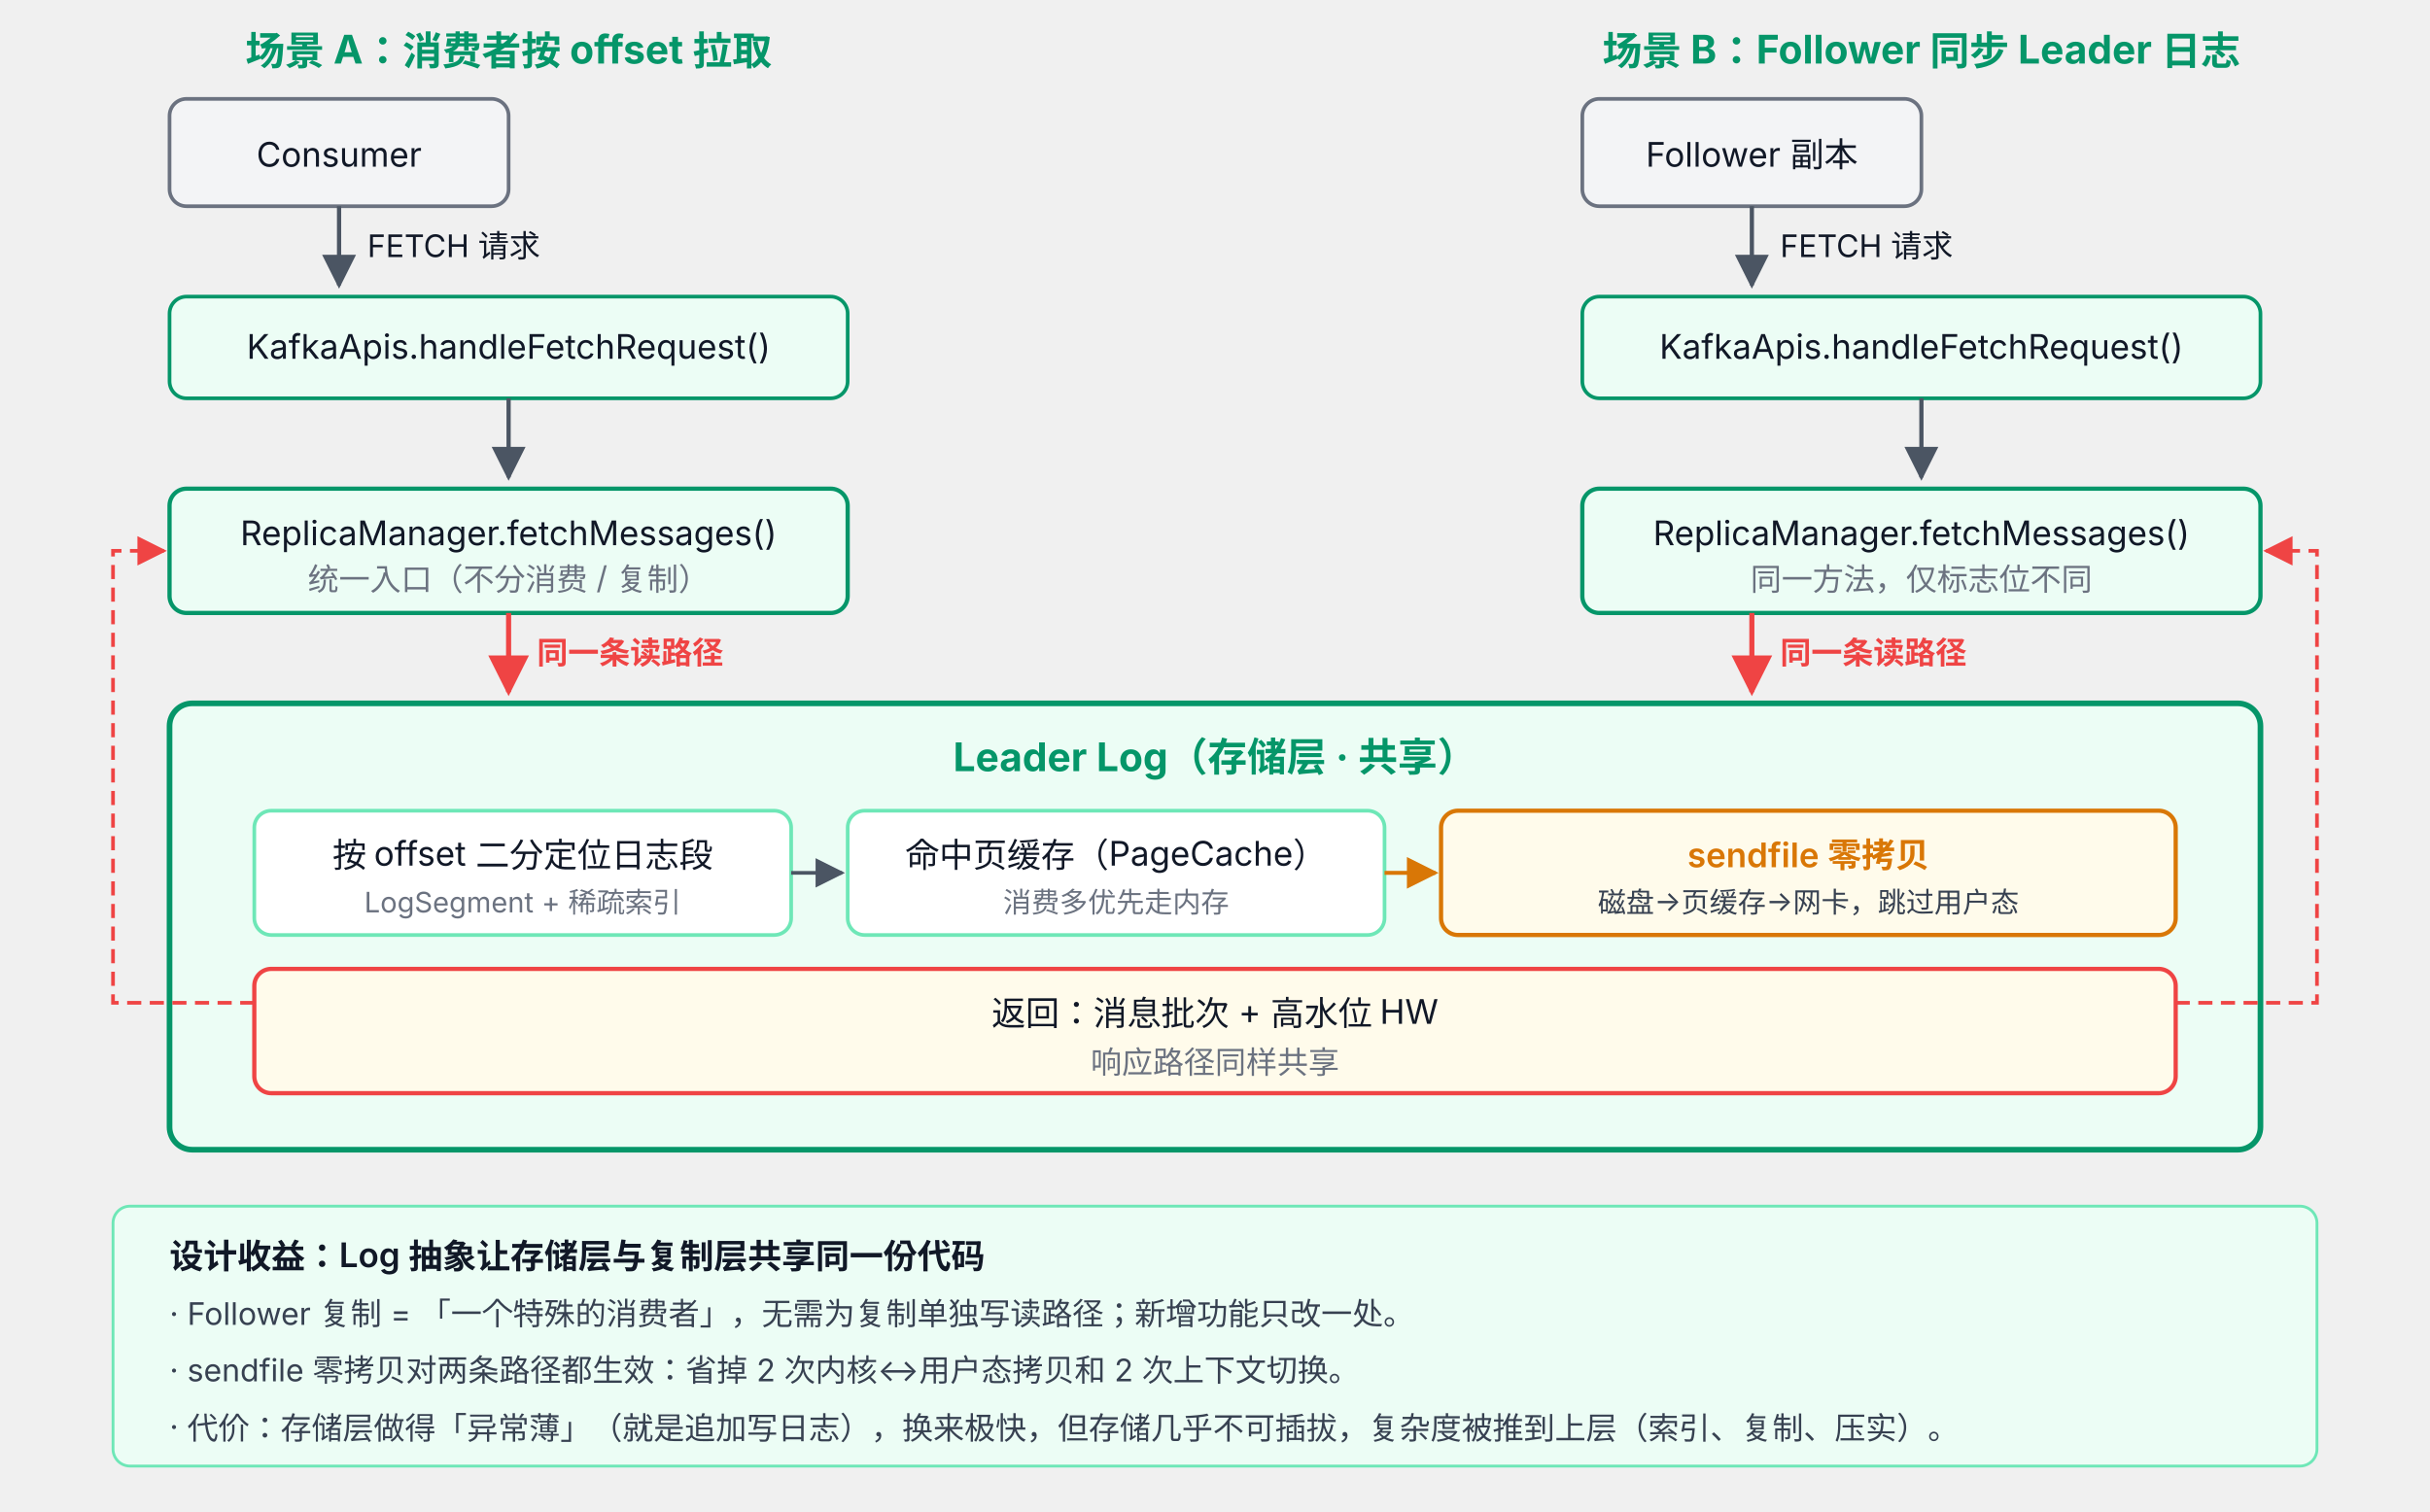
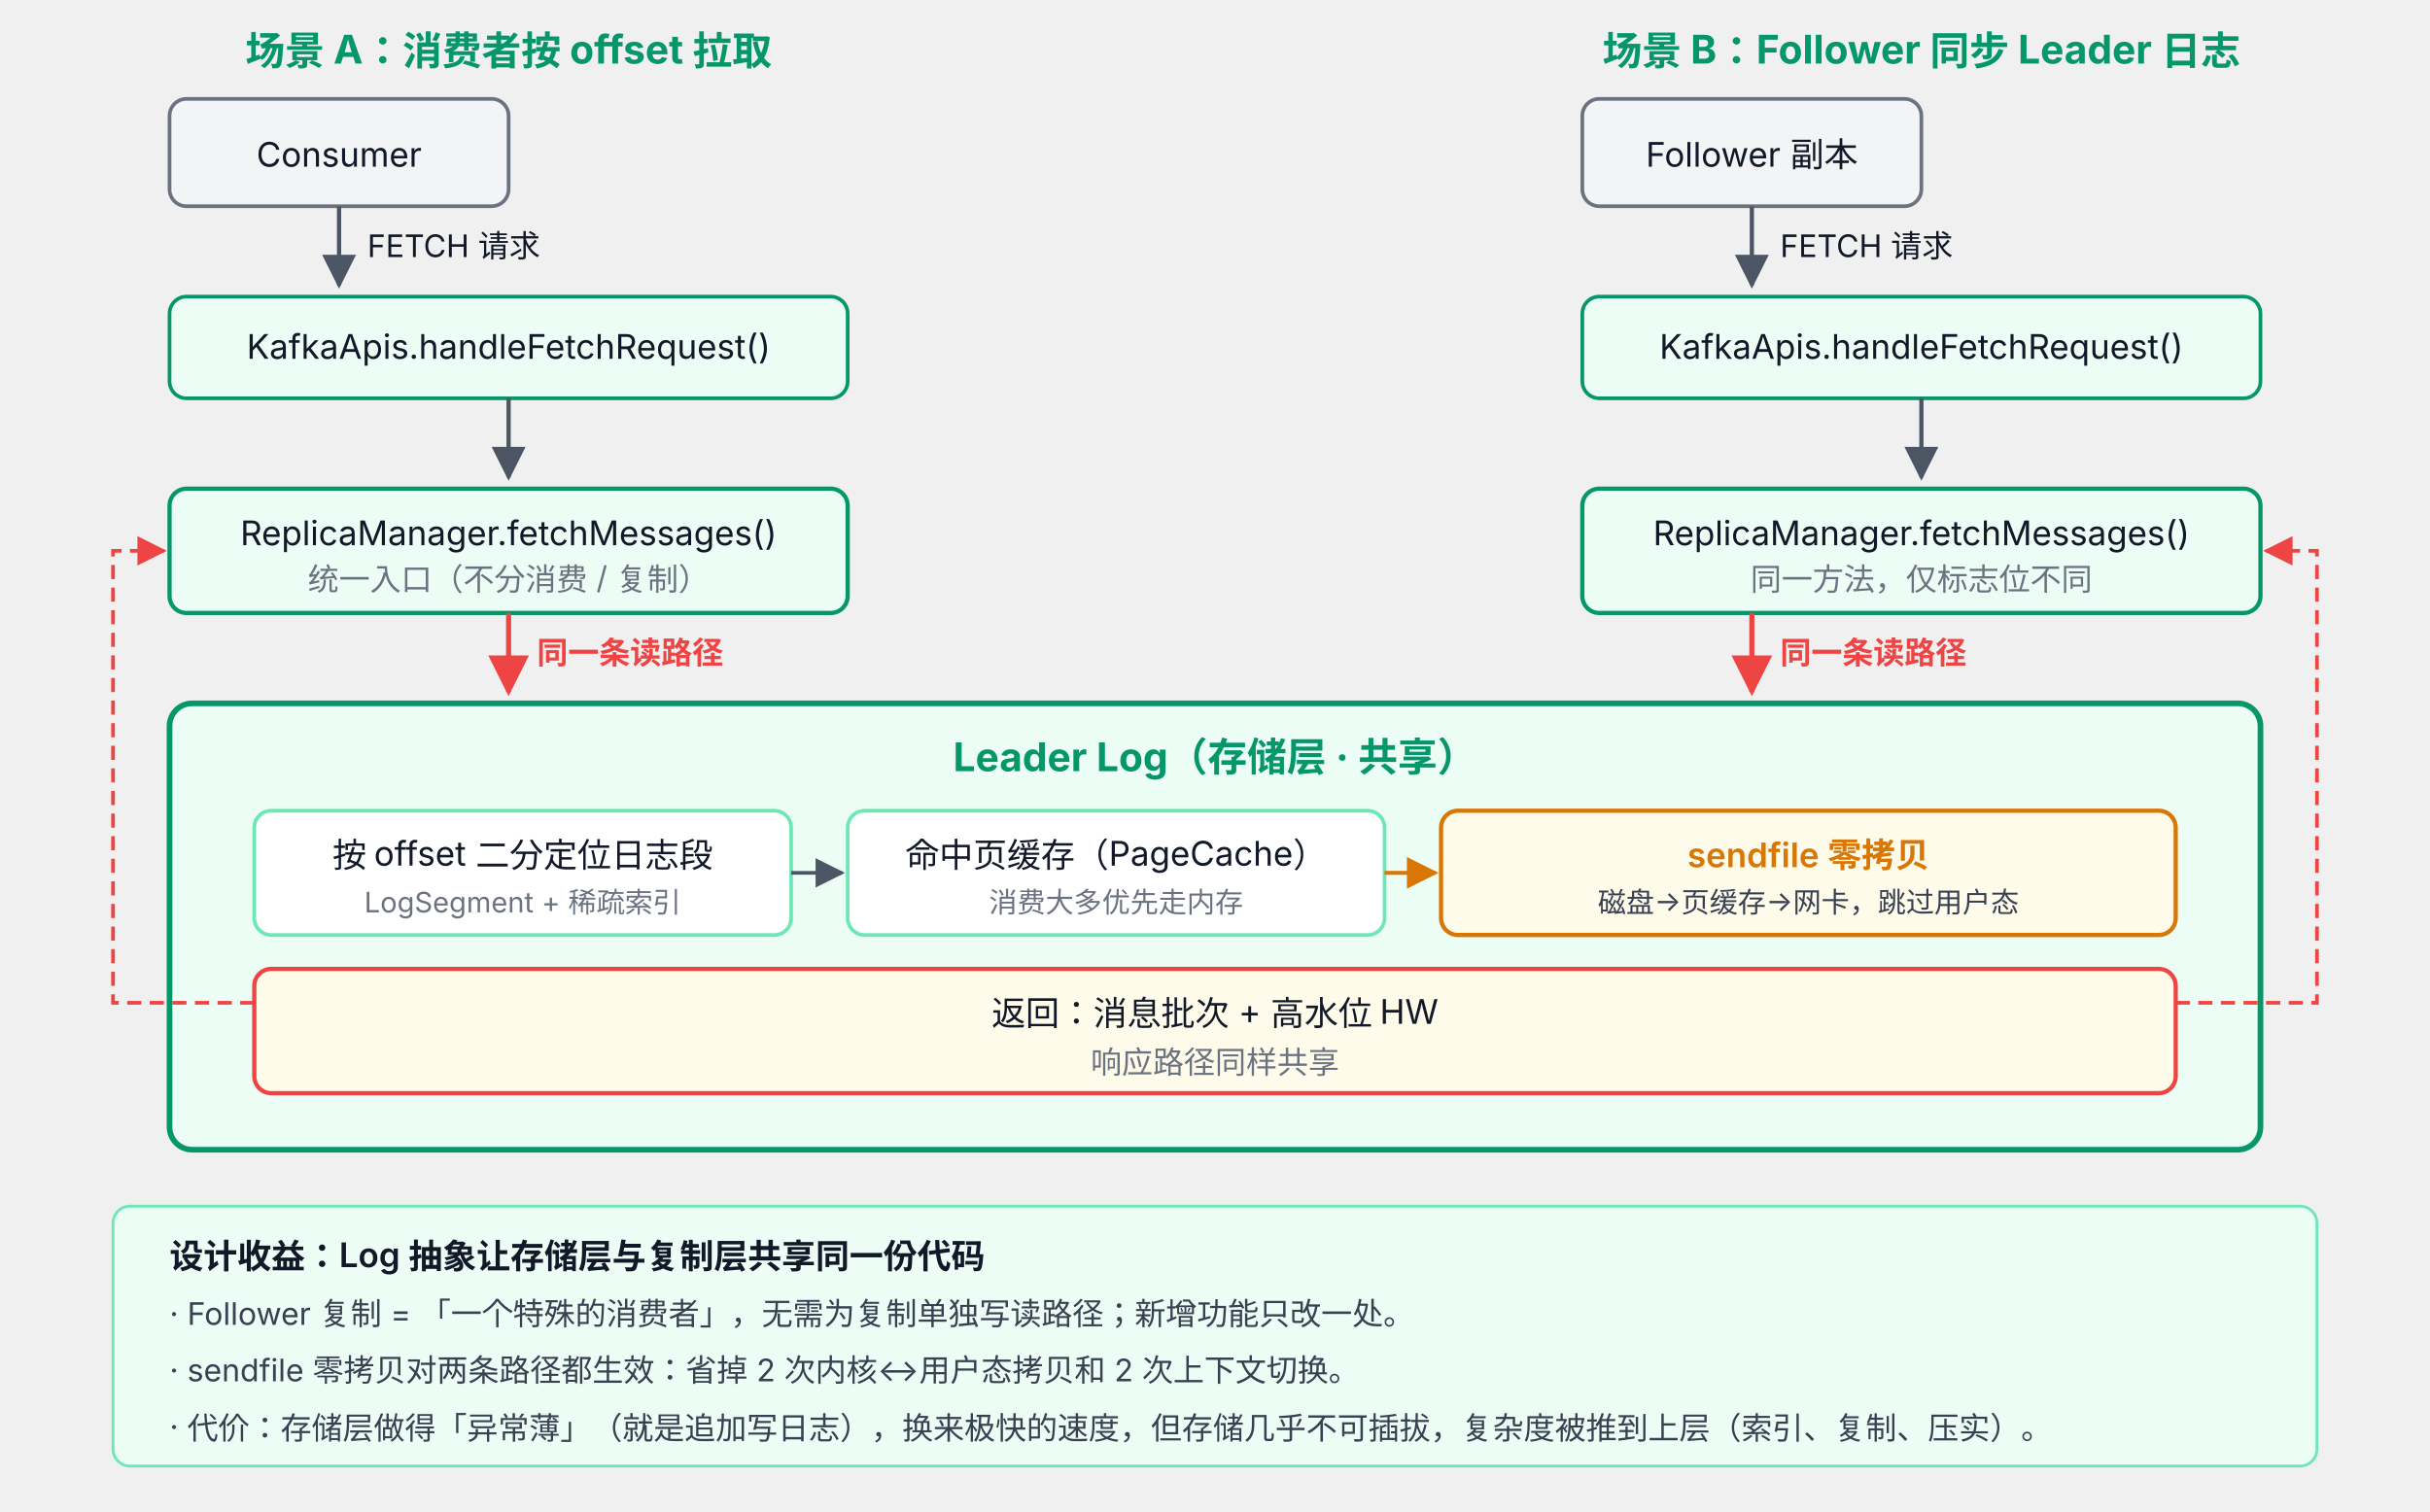
<svg xmlns="http://www.w3.org/2000/svg" viewBox="0 65 860 535" font-family="system-ui, -apple-system, 'PingFang SC', 'Microsoft YaHei', sans-serif">
  <defs>
    <marker id="arr47" viewBox="0 0 10 10" refX="9" refY="5" markerWidth="8" markerHeight="8" orient="auto">
      <path d="M0,0 L10,5 L0,10 z" fill="#4B5563" />
    </marker>
    <marker id="arr47a" viewBox="0 0 10 10" refX="9" refY="5" markerWidth="8" markerHeight="8" orient="auto">
      <path d="M0,0 L10,5 L0,10 z" fill="#D97706" />
    </marker>
    <marker id="arr47r" viewBox="0 0 10 10" refX="9" refY="5" markerWidth="8" markerHeight="8" orient="auto">
      <path d="M0,0 L10,5 L0,10 z" fill="#EF4444" />
    </marker>
  </defs>
  <text x="180" y="88" text-anchor="middle" font-size="14" font-weight="700" fill="#059669">场景 A：消费者按 offset 拉取</text>
  <rect x="60" y="100" width="120" height="38" rx="6" fill="#F3F4F6" stroke="#6B7280" stroke-width="1.3" />
  <text x="120" y="124" text-anchor="middle" font-size="12" fill="#111827">Consumer</text>
  <line x1="120" y1="138" x2="120" y2="166" stroke="#4B5563" stroke-width="1.5" marker-end="url(#arr47)" />
  <text x="130" y="156" font-size="11" fill="#111827">FETCH 请求</text>
  <rect x="60" y="170" width="240" height="36" rx="6" fill="#ECFDF5" stroke="#059669" stroke-width="1.3" />
  <text x="180" y="192" text-anchor="middle" font-size="12" fill="#111827">KafkaApis.handleFetchRequest()</text>
  <line x1="180" y1="206" x2="180" y2="234" stroke="#4B5563" stroke-width="1.5" marker-end="url(#arr47)" />
  <rect x="60" y="238" width="240" height="44" rx="6" fill="#ECFDF5" stroke="#059669" stroke-width="1.5" />
  <text x="180" y="258" text-anchor="middle" font-size="12" fill="#111827">ReplicaManager.fetchMessages()</text>
  <text x="180" y="274" text-anchor="middle" font-size="11" fill="#6B7280">统一入口（不分消费 / 复制）</text>
  <line x1="180" y1="282" x2="180" y2="310" stroke="#EF4444" stroke-width="1.8" marker-end="url(#arr47r)" />
  <text x="190" y="300" font-size="11" fill="#EF4444" font-weight="600">同一条读路径</text>
  <text x="680" y="88" text-anchor="middle" font-size="14" font-weight="700" fill="#059669">场景 B：Follower 同步 Leader 日志</text>
  <rect x="560" y="100" width="120" height="38" rx="6" fill="#F3F4F6" stroke="#6B7280" stroke-width="1.3" />
  <text x="620" y="124" text-anchor="middle" font-size="12" fill="#111827">Follower 副本</text>
  <line x1="620" y1="138" x2="620" y2="166" stroke="#4B5563" stroke-width="1.5" marker-end="url(#arr47)" />
  <text x="630" y="156" font-size="11" fill="#111827">FETCH 请求</text>
  <rect x="560" y="170" width="240" height="36" rx="6" fill="#ECFDF5" stroke="#059669" stroke-width="1.3" />
  <text x="680" y="192" text-anchor="middle" font-size="12" fill="#111827">KafkaApis.handleFetchRequest()</text>
  <line x1="680" y1="206" x2="680" y2="234" stroke="#4B5563" stroke-width="1.5" marker-end="url(#arr47)" />
  <rect x="560" y="238" width="240" height="44" rx="6" fill="#ECFDF5" stroke="#059669" stroke-width="1.5" />
  <text x="680" y="258" text-anchor="middle" font-size="12" fill="#111827">ReplicaManager.fetchMessages()</text>
  <text x="680" y="274" text-anchor="middle" font-size="11" fill="#6B7280">同一方法，仅标志位不同</text>
  <line x1="620" y1="282" x2="620" y2="310" stroke="#EF4444" stroke-width="1.8" marker-end="url(#arr47r)" />
  <text x="630" y="300" font-size="11" fill="#EF4444" font-weight="600">同一条读路径</text>
  <rect x="60" y="314" width="740" height="158" rx="8" fill="#ECFDF5" stroke="#059669" stroke-width="2" />
  <text x="430" y="338" text-anchor="middle" font-size="14" font-weight="700" fill="#059669">Leader Log（存储层 · 共享）</text>
  <rect x="90" y="352" width="190" height="44" rx="6" fill="#FFFFFF" stroke="#6EE7B7" stroke-width="1.3" />
  <text x="185" y="372" text-anchor="middle" font-size="12" fill="#111827">按 offset 二分定位日志段</text>
  <text x="185" y="388" text-anchor="middle" font-size="10" fill="#6B7280">LogSegment + 稀疏索引</text>
  <rect x="300" y="352" width="190" height="44" rx="6" fill="#FFFFFF" stroke="#6EE7B7" stroke-width="1.3" />
  <text x="395" y="372" text-anchor="middle" font-size="12" fill="#111827">命中页缓存（PageCache）</text>
-   <text x="395" y="388" text-anchor="middle" font-size="10" fill="#6B7280">消费多优先走内存</text>
+   <text x="395" y="388" text-anchor="middle" font-size="10" fill="#6B7280">消费大多优先走内存</text>
  <rect x="510" y="352" width="260" height="44" rx="6" fill="#FFFBEB" stroke="#D97706" stroke-width="1.5" />
  <text x="640" y="372" text-anchor="middle" font-size="12" font-weight="600" fill="#D97706">sendfile 零拷贝</text>
  <text x="640" y="388" text-anchor="middle" font-size="10" fill="#374151">磁盘→页缓存→网卡，跳过用户态</text>
  <line x1="280" y1="374" x2="298" y2="374" stroke="#4B5563" stroke-width="1.3" marker-end="url(#arr47)" />
  <line x1="490" y1="374" x2="508" y2="374" stroke="#D97706" stroke-width="1.4" marker-end="url(#arr47a)" />
  <rect x="90" y="408" width="680" height="44" rx="6" fill="#FFFBEB" stroke="#EF4444" stroke-width="1.5" />
  <text x="430" y="428" text-anchor="middle" font-size="12" fill="#111827">返回：消息批次 + 高水位 HW</text>
  <text x="430" y="445" text-anchor="middle" font-size="11" fill="#6B7280">响应路径同样共享</text>
  <path d="M 90 420 L 40 420 L 40 260 L 58 260" fill="none" stroke="#EF4444" stroke-width="1.3" stroke-dasharray="5 3" marker-end="url(#arr47r)" />
  <path d="M 770 420 L 820 420 L 820 260 L 802 260" fill="none" stroke="#EF4444" stroke-width="1.3" stroke-dasharray="5 3" marker-end="url(#arr47r)" />
  <rect x="40" y="492" width="780" height="92" rx="6" fill="#ECFDF5" stroke="#6EE7B7" stroke-width="1" />
  <text x="60" y="514" font-size="12" font-weight="600" fill="#111827">设计收益：Log 抽象让存储层与复制层共享同一份代码</text>
  <text x="60" y="534" font-size="11" fill="#374151">· Follower 复制 = 「一个特殊的消费者」，无需为复制单独写读路径；新增功能只改一处。</text>
  <text x="60" y="554" font-size="11" fill="#374151">· sendfile 零拷贝对两条路径都生效：省掉 2 次内核↔用户态拷贝和 2 次上下文切换。</text>
-   <text x="60" y="574" font-size="11" fill="#374151">· 代价：存储层做得「异常薄」（就是追加写日志），换来极快，但存储几乎不可插拔，复杂度被推到上层（索引、复制、压实）。</text>
+   <text x="60" y="574" font-size="11" fill="#374151">· 代价：存储层做得「异常薄」（就是追加写日志），换来极快的速度，但存储几乎不可插拔，复杂度被推到上层（索引、复制、压实）。</text>
</svg>
